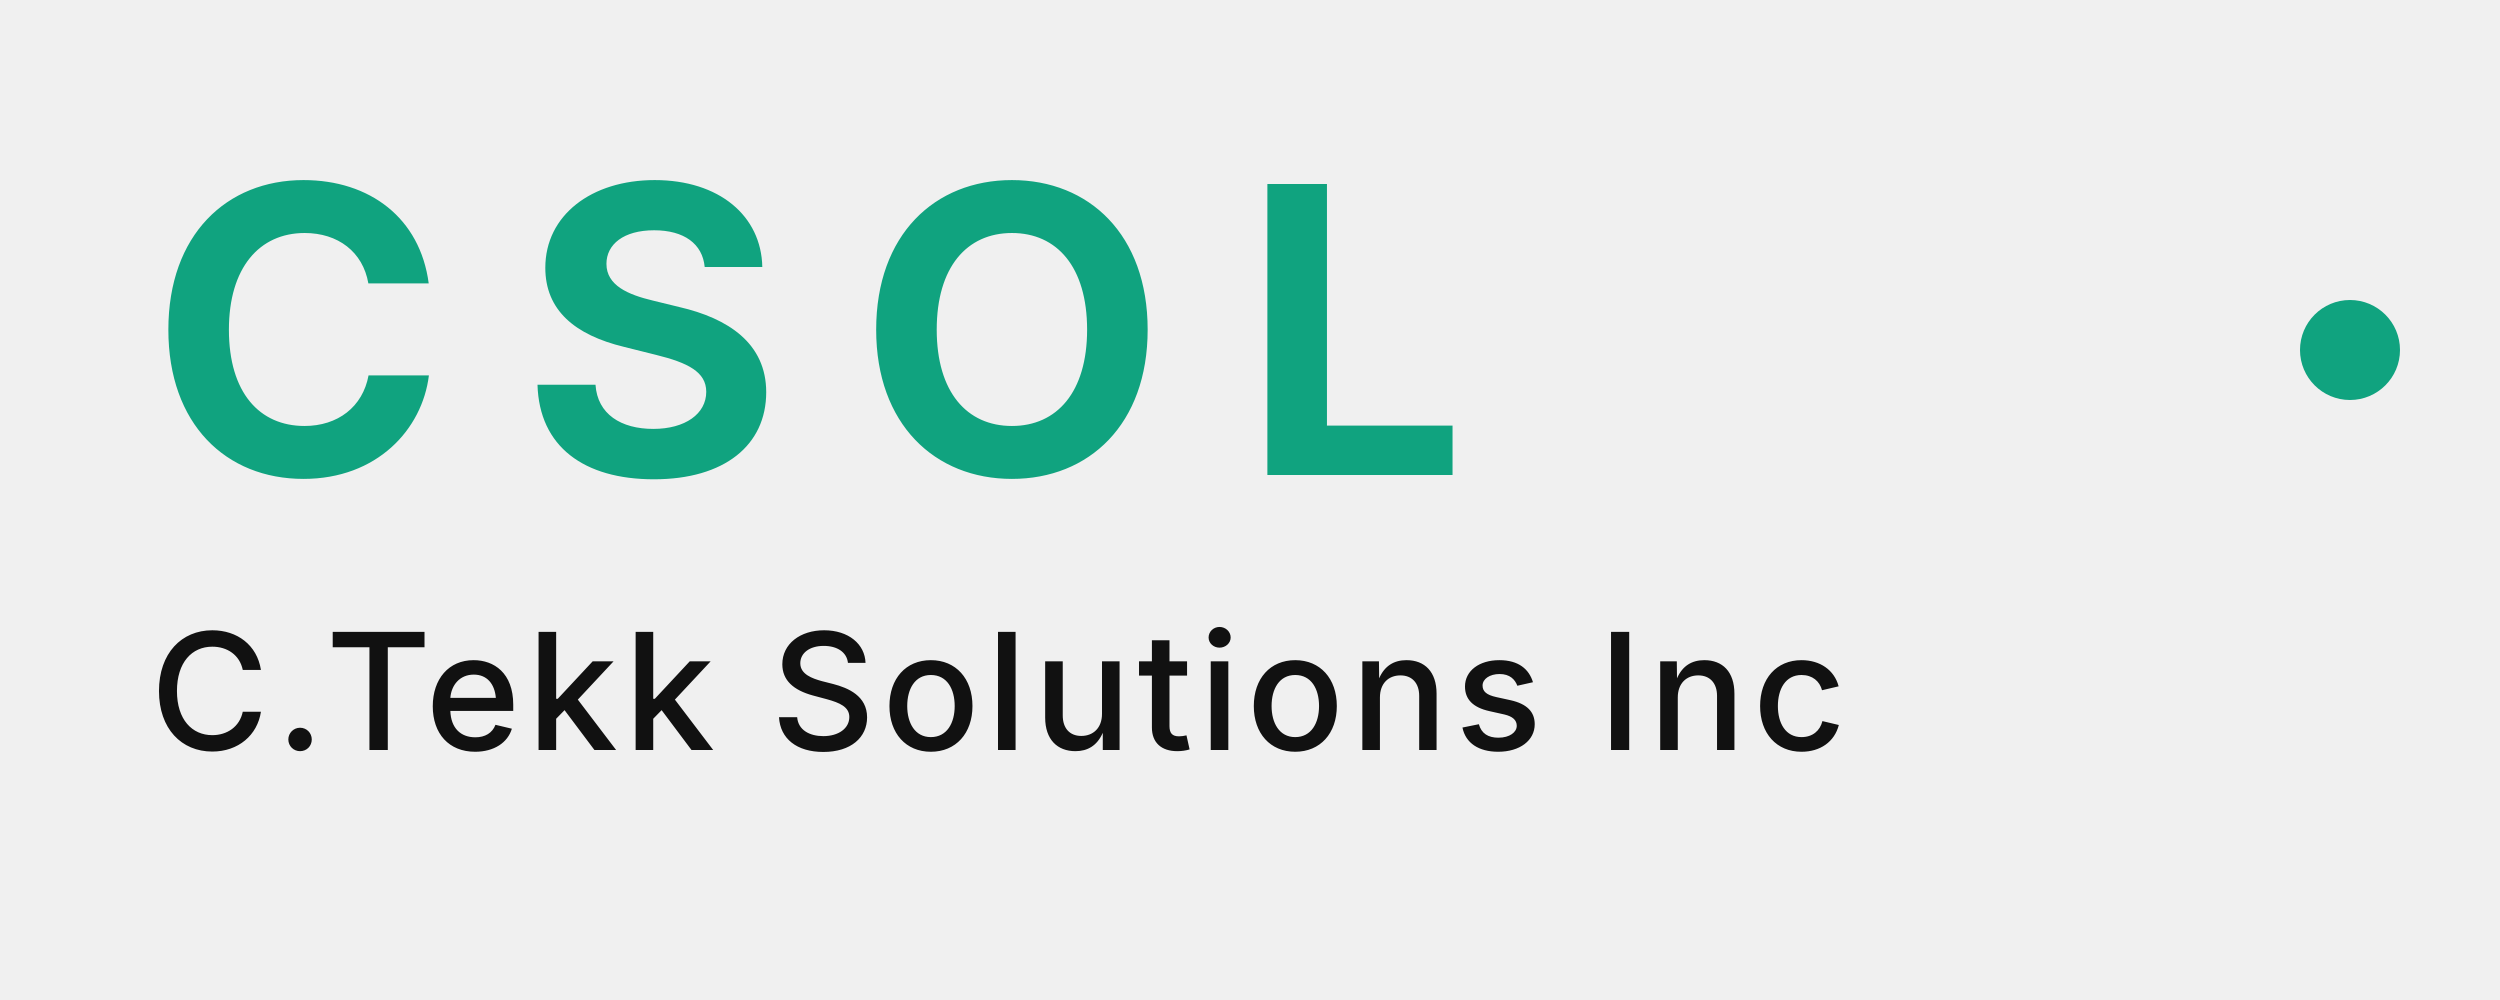
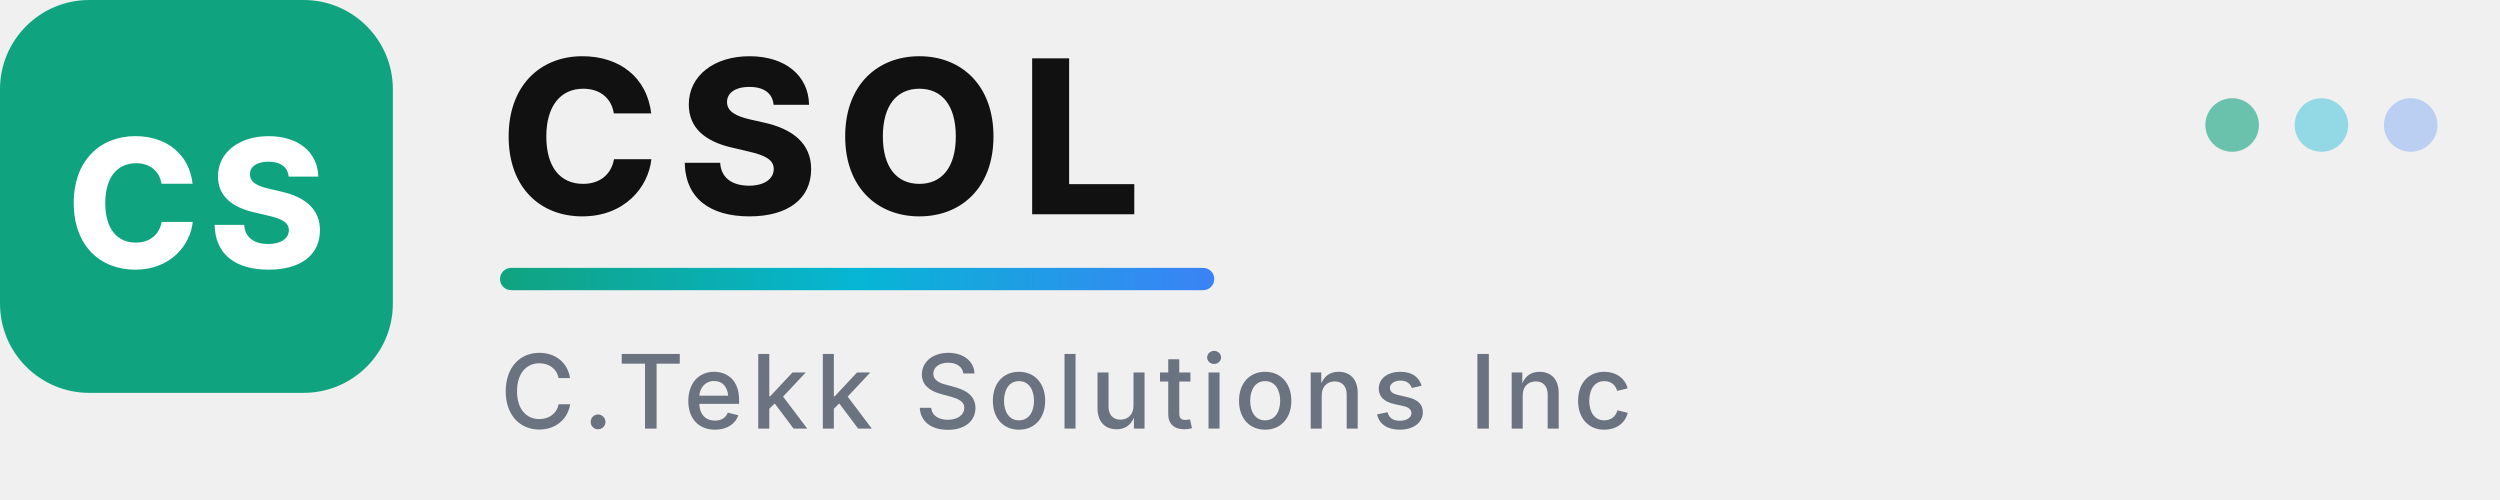
- <svg xmlns="http://www.w3.org/2000/svg" viewBox="0 0 200 80" fill="none">
-   <text x="12" y="38" font-family="Inter, system-ui, sans-serif" font-size="32" font-weight="700" fill="#10A37F" letter-spacing="6">CSOL</text>
-   <text x="12" y="60" font-family="Inter, system-ui, sans-serif" font-size="13" font-weight="500" fill="#111111" letter-spacing="0.5">C.Tekk Solutions Inc</text>
-   <circle cx="188" cy="28" r="4" fill="#10A37F" />
+ <svg xmlns="http://www.w3.org/2000/svg" viewBox="0 0 280 56" fill="none">
+   <rect x="0" y="0" width="44" height="44" rx="10" fill="#10A37F" />
+   <text x="22" y="30" font-family="Inter, system-ui, sans-serif" font-size="20" font-weight="800" fill="white" text-anchor="middle" letter-spacing="1">CS</text>
+   <text x="56" y="24" font-family="Inter, system-ui, sans-serif" font-size="24" font-weight="800" fill="#111111" letter-spacing="2">CSOL</text>
+   <defs>
+     <linearGradient id="grad" x1="0%" y1="0%" x2="100%" y2="0%">
+       <stop offset="0%" stop-color="#10A37F" />
+       <stop offset="50%" stop-color="#06B6D4" />
+       <stop offset="100%" stop-color="#3B82F6" />
+     </linearGradient>
+   </defs>
+   <rect x="56" y="30" width="80" height="2.5" rx="1.25" fill="url(#grad)" />
+   <text x="56" y="48" font-family="Inter, system-ui, sans-serif" font-size="11.5" font-weight="500" fill="#6B7280" letter-spacing="0.8">C.Tekk Solutions Inc</text>
+   <circle cx="250" cy="14" r="3" fill="#10A37F" opacity="0.6" />
+   <circle cx="260" cy="14" r="3" fill="#06B6D4" opacity="0.4" />
+   <circle cx="270" cy="14" r="3" fill="#3B82F6" opacity="0.3" />
</svg>
